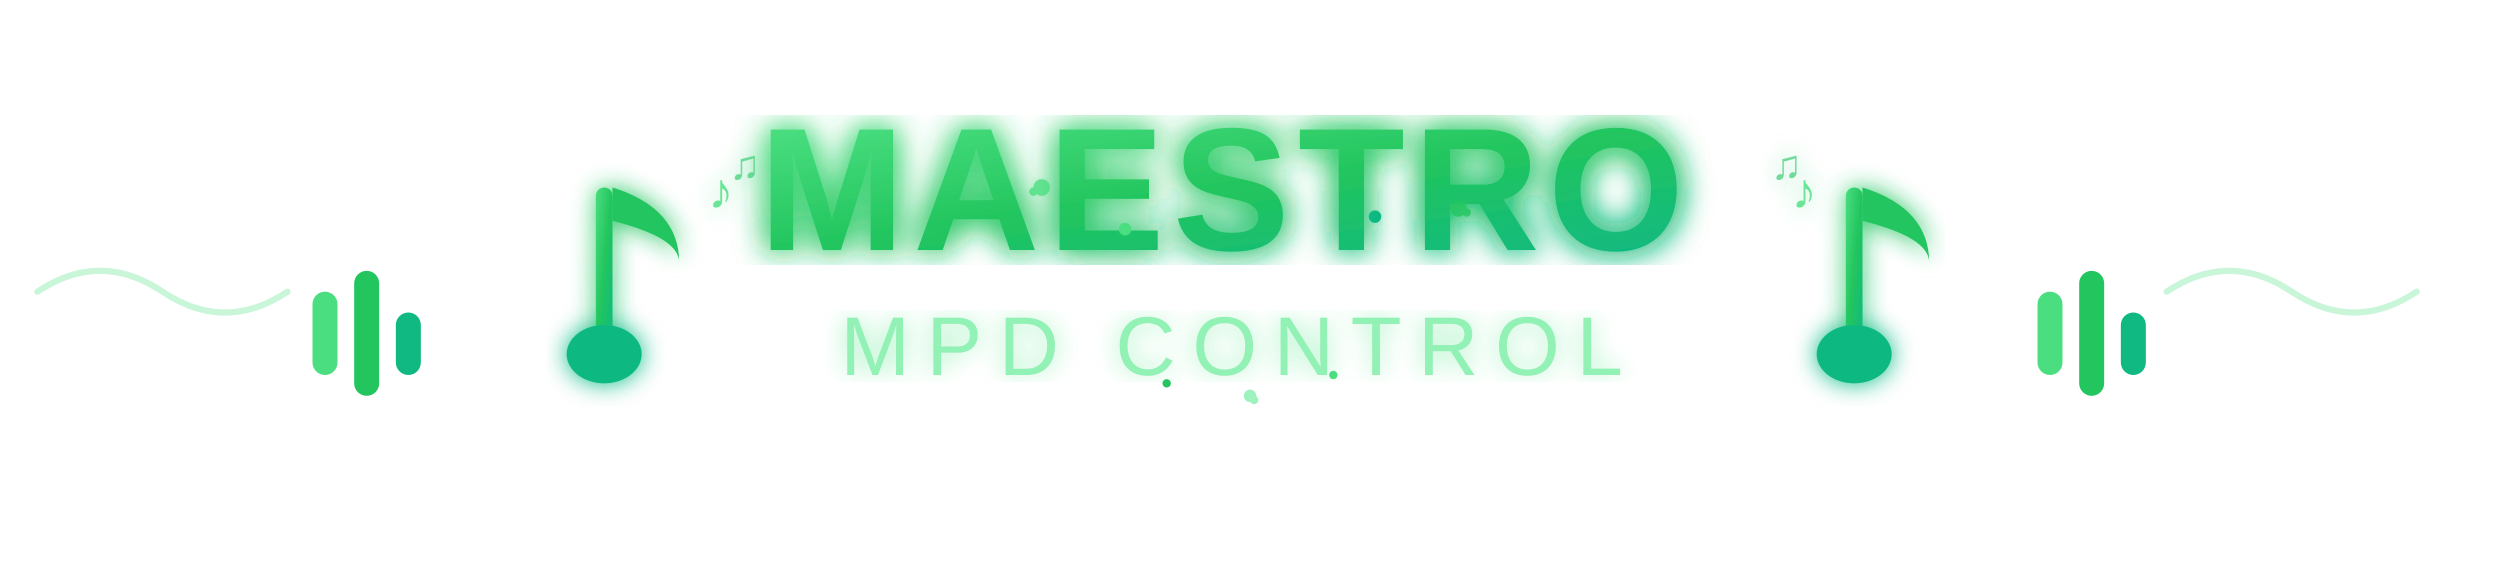
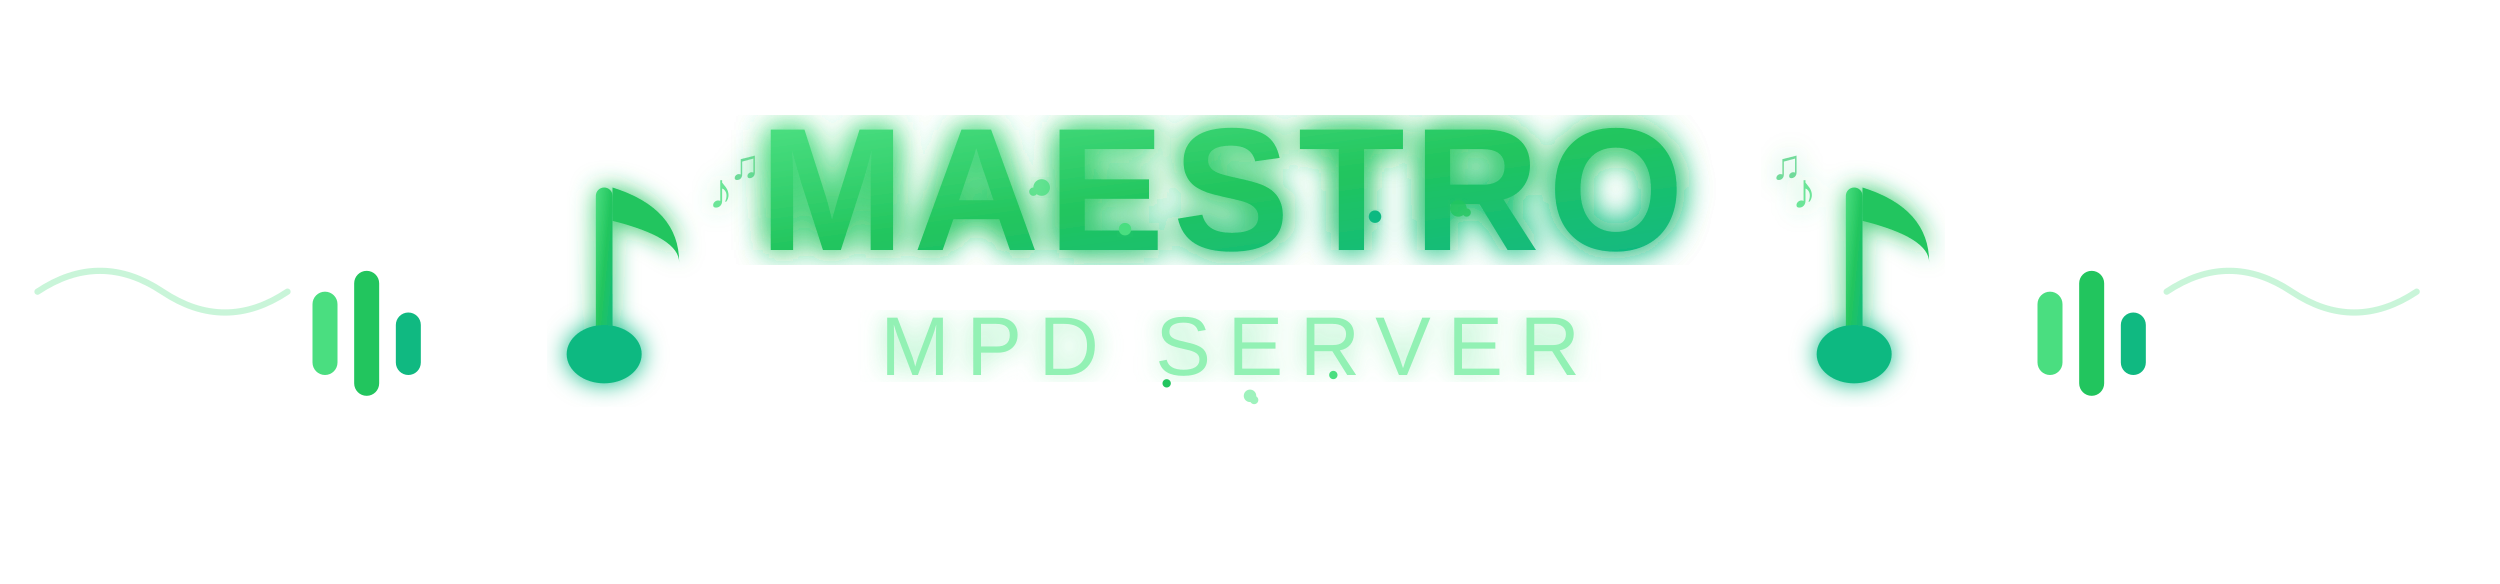
<svg xmlns="http://www.w3.org/2000/svg" viewBox="0 0 600 140">
  <defs>
    <linearGradient id="textGradient" x1="0%" y1="0%" x2="100%" y2="100%">
      <stop offset="0%" style="stop-color:#4ade80;stop-opacity:1" />
      <stop offset="50%" style="stop-color:#22c55e;stop-opacity:1" />
      <stop offset="100%" style="stop-color:#10b981;stop-opacity:1" />
    </linearGradient>
    <filter id="glow">
      <feGaussianBlur stdDeviation="3" result="coloredBlur" />
      <feMerge>
        <feMergeNode in="coloredBlur" />
        <feMergeNode in="SourceGraphic" />
      </feMerge>
    </filter>
    <filter id="strongGlow">
      <feGaussianBlur stdDeviation="4" result="coloredBlur" />
      <feMerge>
        <feMergeNode in="coloredBlur" />
        <feMergeNode in="coloredBlur" />
        <feMergeNode in="SourceGraphic" />
      </feMerge>
    </filter>
  </defs>
  <path d="M 9 70 Q 24 60, 39 70 T 69 70" fill="none" stroke="#4ade80" stroke-width="1.5" opacity="0.3" stroke-linecap="round">
    <animate attributeName="d" values="M 9 70 Q 24 60, 39 70 T 69 70;M 9 70 Q 24 80, 39 70 T 69 70;M 9 70 Q 24 60, 39 70 T 69 70" dur="2s" repeatCount="indefinite" />
    <animate attributeName="opacity" values="0.3;0.5;0.3" dur="2s" repeatCount="indefinite" />
  </path>
  <path d="M 520 70 Q 535 60, 550 70 T 580 70" fill="none" stroke="#4ade80" stroke-width="1.5" opacity="0.3" stroke-linecap="round">
    <animate attributeName="d" values="M 520 70 Q 535 60, 550 70 T 580 70;M 520 70 Q 535 80, 550 70 T 580 70;M 520 70 Q 535 60, 550 70 T 580 70" dur="2s" repeatCount="indefinite" />
    <animate attributeName="opacity" values="0.3;0.5;0.3" dur="2s" repeatCount="indefinite" />
  </path>
  <g transform="translate(125, 35)" filter="url(#glow)">
    <rect x="18" y="10" width="4" height="40" fill="url(#textGradient)" rx="2">
      <animateTransform attributeName="transform" type="rotate" values="0 20 30;-5 20 30;0 20 30" dur="2s" repeatCount="indefinite" />
    </rect>
    <ellipse cx="20" cy="50" rx="9" ry="7" fill="#10b981" />
    <path d="M 22 10 Q 38 15, 38 28 Q 38 22, 22 18" fill="#22c55e">
      <animate attributeName="opacity" values="1;0.7;1" dur="2s" repeatCount="indefinite" />
    </path>
    <text x="45" y="15" font-size="12" fill="#4ade80" opacity="0.8">♪
      <animate attributeName="y" values="15;10;15" dur="2.5s" repeatCount="indefinite" />
      <animate attributeName="x" values="45;47;45" dur="3s" repeatCount="indefinite" />
    </text>
    <text x="50" y="8" font-size="10" fill="#22c55e" opacity="0.6">♫
      <animate attributeName="y" values="8;3;8" dur="3s" repeatCount="indefinite" />
      <animate attributeName="x" values="50;52;50" dur="2.5s" repeatCount="indefinite" />
    </text>
  </g>
  <text x="300" y="60" font-family="Arial, sans-serif" font-size="42" font-weight="bold" fill="url(#textGradient)" text-anchor="middle" letter-spacing="2" filter="url(#strongGlow)">
    MAESTRO
    <animateTransform attributeName="transform" type="scale" values="1;1.02;1" dur="3s" repeatCount="indefinite" additive="sum" />
  </text>
  <text x="300" y="90" font-family="Arial, sans-serif" font-size="20" fill="#86efac" text-anchor="middle" letter-spacing="4" opacity="0.9" filter="url(#glow)">
-     MPD CONTROL
+     MPD SERVER
    <animate attributeName="opacity" values="0.9;1;0.9" dur="3s" repeatCount="indefinite" />
  </text>
  <g transform="translate(75, 50)">
    <rect x="0" y="20" width="6" height="20" fill="#4ade80" rx="3">
      <animate attributeName="height" values="20;35;15;30;20" dur="1.2s" repeatCount="indefinite" />
      <animate attributeName="y" values="20;5;25;10;20" dur="1.2s" repeatCount="indefinite" />
      <animate attributeName="fill" values="#4ade80;#22c55e;#4ade80" dur="2.4s" repeatCount="indefinite" />
    </rect>
    <rect x="10" y="15" width="6" height="30" fill="#22c55e" rx="3">
      <animate attributeName="height" values="30;20;40;25;30" dur="1.5s" repeatCount="indefinite" />
      <animate attributeName="y" values="15;25;5;20;15" dur="1.5s" repeatCount="indefinite" />
      <animate attributeName="fill" values="#22c55e;#10b981;#22c55e" dur="3s" repeatCount="indefinite" />
    </rect>
    <rect x="20" y="25" width="6" height="15" fill="#10b981" rx="3">
      <animate attributeName="height" values="15;30;20;25;15" dur="1.3s" repeatCount="indefinite" />
      <animate attributeName="y" values="25;10;20;15;25" dur="1.3s" repeatCount="indefinite" />
      <animate attributeName="fill" values="#10b981;#4ade80;#10b981" dur="2.6s" repeatCount="indefinite" />
    </rect>
  </g>
  <g transform="translate(425, 35)" filter="url(#glow)">
    <rect x="18" y="10" width="4" height="40" fill="url(#textGradient)" rx="2">
      <animateTransform attributeName="transform" type="rotate" values="0 20 30;5 20 30;0 20 30" dur="2.5s" repeatCount="indefinite" />
    </rect>
    <ellipse cx="20" cy="50" rx="9" ry="7" fill="#10b981" />
    <path d="M 22 10 Q 38 15, 38 28 Q 38 22, 22 18" fill="#22c55e">
      <animate attributeName="opacity" values="1;0.7;1" dur="2.5s" repeatCount="indefinite" />
    </path>
    <text x="5" y="15" font-size="12" fill="#4ade80" opacity="0.8">♪
      <animate attributeName="y" values="15;10;15" dur="2.8s" repeatCount="indefinite" />
      <animate attributeName="x" values="5;3;5" dur="3.2s" repeatCount="indefinite" />
    </text>
    <text x="0" y="8" font-size="10" fill="#22c55e" opacity="0.6">♫
      <animate attributeName="y" values="8;3;8" dur="3.3s" repeatCount="indefinite" />
      <animate attributeName="x" values="0;-2;0" dur="2.7s" repeatCount="indefinite" />
    </text>
  </g>
  <g transform="translate(489, 50)">
    <rect x="0" y="20" width="6" height="20" fill="#4ade80" rx="3">
      <animate attributeName="height" values="20;30;15;35;20" dur="1.4s" repeatCount="indefinite" />
      <animate attributeName="y" values="20;10;25;5;20" dur="1.4s" repeatCount="indefinite" />
      <animate attributeName="fill" values="#4ade80;#22c55e;#4ade80" dur="2.8s" repeatCount="indefinite" />
    </rect>
    <rect x="10" y="15" width="6" height="30" fill="#22c55e" rx="3">
      <animate attributeName="height" values="30;25;40;20;30" dur="1.6s" repeatCount="indefinite" />
      <animate attributeName="y" values="15;20;5;25;15" dur="1.6s" repeatCount="indefinite" />
      <animate attributeName="fill" values="#22c55e;#10b981;#22c55e" dur="3.2s" repeatCount="indefinite" />
    </rect>
    <rect x="20" y="25" width="6" height="15" fill="#10b981" rx="3">
      <animate attributeName="height" values="15;25;20;30;15" dur="1.35s" repeatCount="indefinite" />
      <animate attributeName="y" values="25;15;20;10;25" dur="1.35s" repeatCount="indefinite" />
      <animate attributeName="fill" values="#10b981;#4ade80;#10b981" dur="2.7s" repeatCount="indefinite" />
    </rect>
  </g>
  <g opacity="0.8">
    <circle cx="250" cy="45" r="2" fill="#4ade80" filter="url(#glow)">
      <animate attributeName="opacity" values="0;1;0" dur="2s" repeatCount="indefinite" />
      <animate attributeName="r" values="2;3;2" dur="2s" repeatCount="indefinite" />
    </circle>
    <circle cx="248" cy="46" r="1" fill="#4ade80">
      <animate attributeName="opacity" values="0;0.5;0" dur="2s" repeatCount="indefinite" begin="0.1s" />
    </circle>
  </g>
  <g opacity="0.8">
    <circle cx="350" cy="50" r="2" fill="#22c55e" filter="url(#glow)">
      <animate attributeName="opacity" values="0;1;0" dur="2.5s" repeatCount="indefinite" begin="0.5s" />
      <animate attributeName="r" values="2;3;2" dur="2.5s" repeatCount="indefinite" begin="0.5s" />
    </circle>
    <circle cx="352" cy="51" r="1" fill="#22c55e">
      <animate attributeName="opacity" values="0;0.5;0" dur="2.5s" repeatCount="indefinite" begin="0.6s" />
    </circle>
  </g>
  <g opacity="0.8">
    <circle cx="300" cy="95" r="1.5" fill="#86efac">
      <animate attributeName="opacity" values="0;1;0" dur="3s" repeatCount="indefinite" begin="1s" />
      <animate attributeName="r" values="1.5;2.5;1.5" dur="3s" repeatCount="indefinite" begin="1s" />
    </circle>
    <circle cx="301" cy="96" r="1" fill="#86efac">
      <animate attributeName="opacity" values="0;0.4;0" dur="3s" repeatCount="indefinite" begin="1.1s" />
    </circle>
  </g>
  <circle cx="270" cy="55" r="1.5" fill="#4ade80" filter="url(#glow)">
    <animate attributeName="opacity" values="0;1;0" dur="2.2s" repeatCount="indefinite" begin="0.3s" />
  </circle>
  <circle cx="330" cy="52" r="1.5" fill="#10b981" filter="url(#glow)">
    <animate attributeName="opacity" values="0;1;0" dur="2.7s" repeatCount="indefinite" begin="0.8s" />
  </circle>
  <circle cx="280" cy="92" r="1" fill="#22c55e">
    <animate attributeName="opacity" values="0;0.8;0" dur="3.2s" repeatCount="indefinite" begin="1.5s" />
  </circle>
  <circle cx="320" cy="90" r="1" fill="#4ade80">
    <animate attributeName="opacity" values="0;0.8;0" dur="2.8s" repeatCount="indefinite" begin="0.7s" />
  </circle>
</svg>
